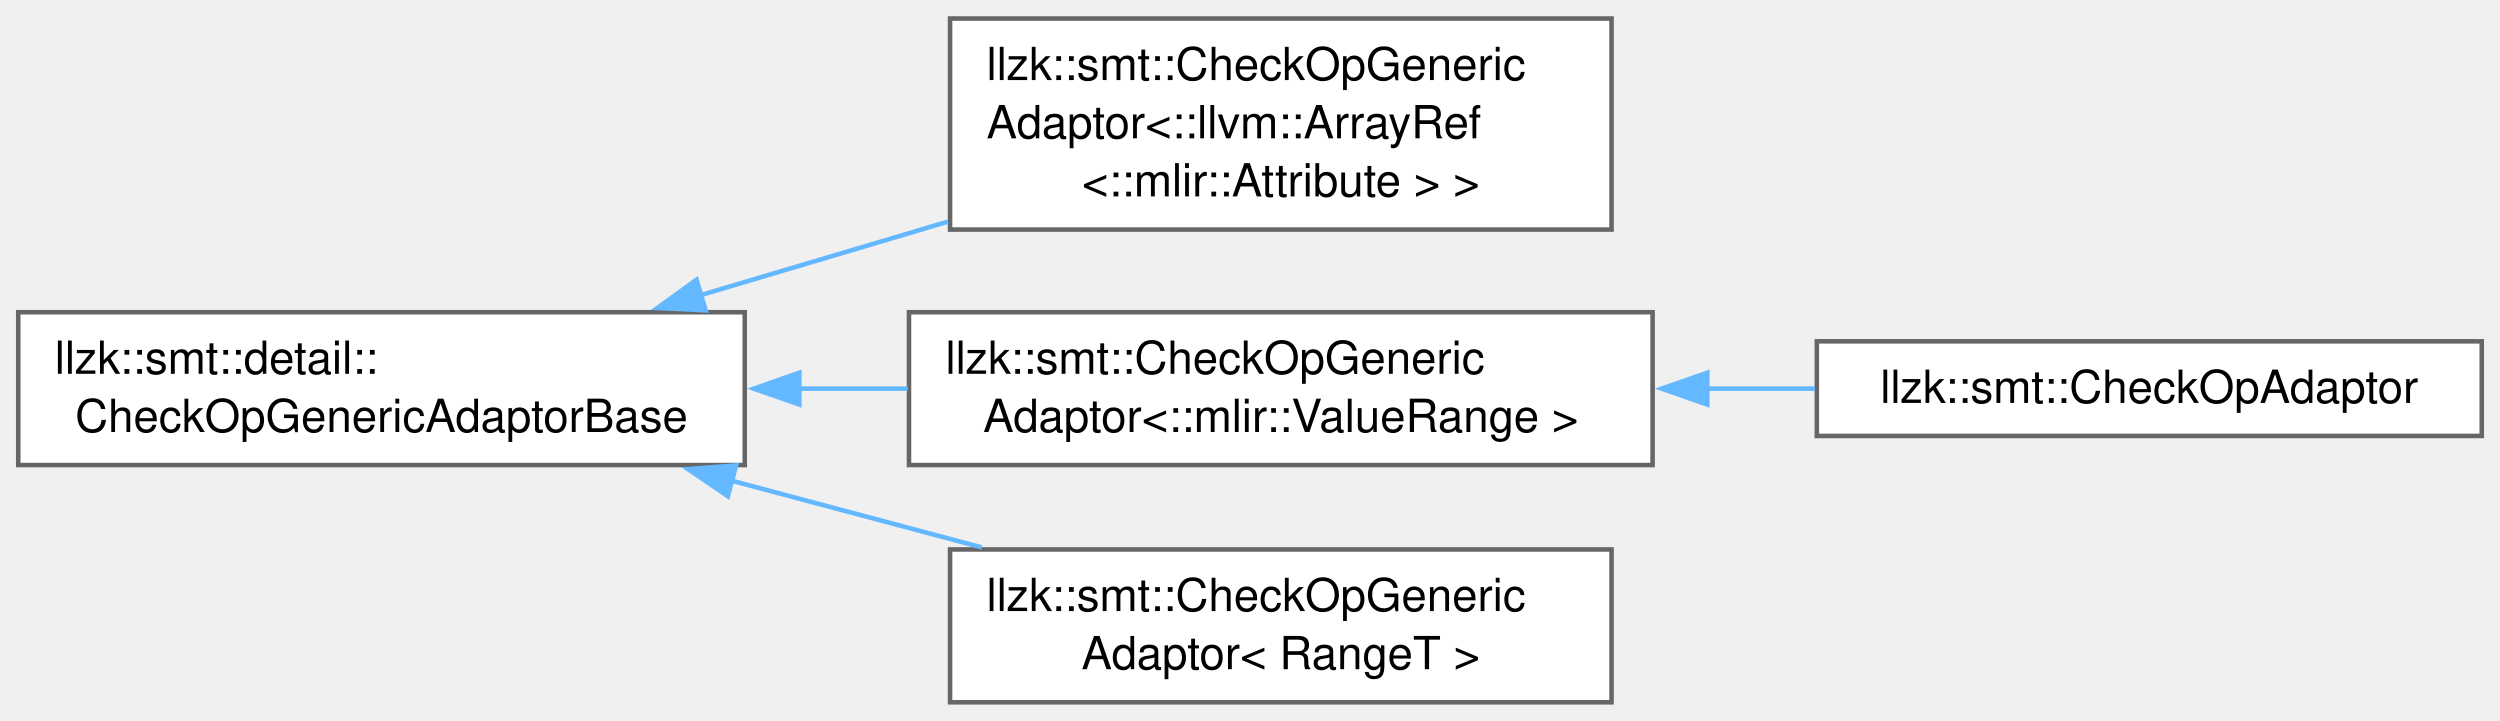
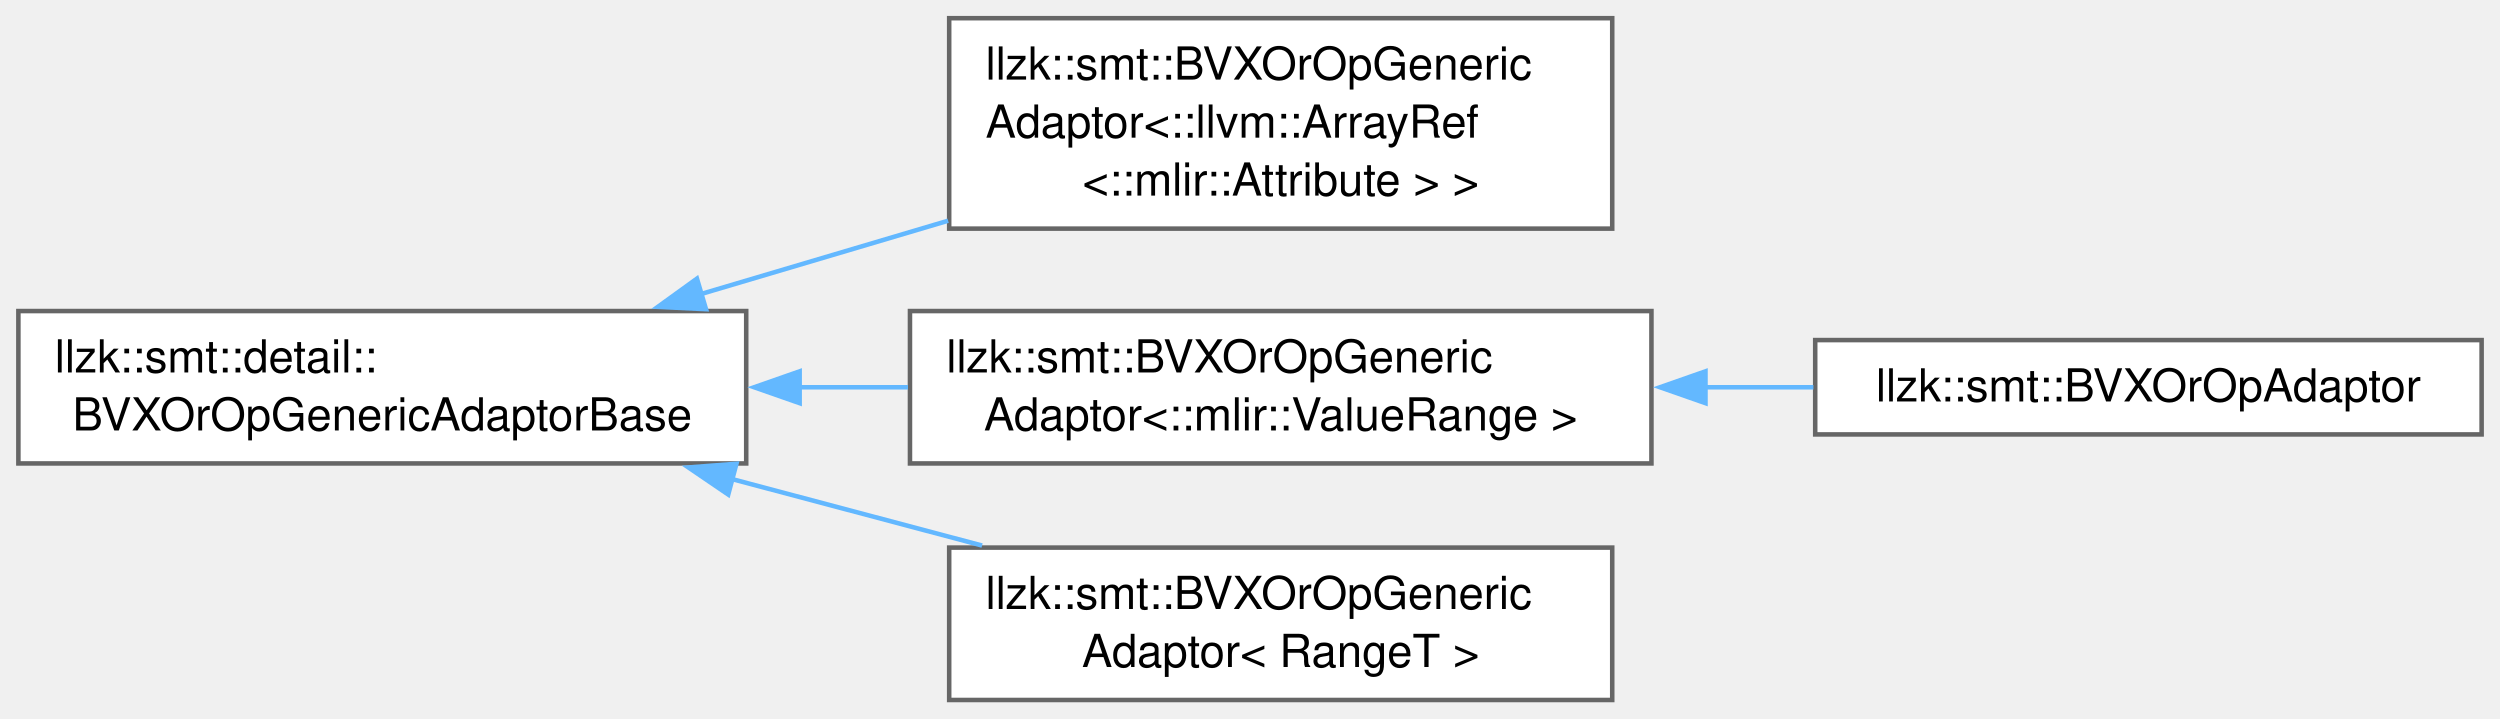
- <svg xmlns="http://www.w3.org/2000/svg" xmlns:xlink="http://www.w3.org/1999/xlink" width="548pt" height="158pt" viewBox="0.00 0.00 548.00 157.88">
+ <svg xmlns="http://www.w3.org/2000/svg" xmlns:xlink="http://www.w3.org/1999/xlink" width="550pt" height="158pt" viewBox="0.00 0.00 549.50 157.88">
  <g id="graph0" class="graph" transform="scale(1 1) rotate(0) translate(4 153.88)">
    <g id="Node000000" class="node">
      <g id="a_Node000000">
-         <a xlink:href="classllzk_1_1smt_1_1detail_1_1CheckOpGenericAdaptorBase.html" target="_top" xlink:title=" ">
-           <polygon fill="white" stroke="#666666" points="159.25,-85.5 0,-85.5 0,-52 159.25,-52 159.25,-85.5" />
+         <a xlink:href="classllzk_1_1smt_1_1detail_1_1BVXOrOpGenericAdaptorBase.html" target="_top" xlink:title=" ">
+           <polygon fill="white" stroke="#666666" points="160,-85.5 0,-85.5 0,-52 160,-52 160,-85.5" />
          <text text-anchor="start" x="8" y="-72" font-family="Helvetica,sans-Serif" font-size="10.00">llzk::smt::detail::</text>
-           <text text-anchor="middle" x="79.62" y="-59.25" font-family="Helvetica,sans-Serif" font-size="10.00">CheckOpGenericAdaptorBase</text>
+           <text text-anchor="middle" x="80" y="-59.25" font-family="Helvetica,sans-Serif" font-size="10.00">BVXOrOpGenericAdaptorBase</text>
        </a>
      </g>
    </g>
    <g id="Node000001" class="node">
      <g id="a_Node000001">
-         <a xlink:href="classllzk_1_1smt_1_1CheckOpGenericAdaptor.html" target="_top" xlink:title=" ">
-           <polygon fill="white" stroke="#666666" points="349.25,-149.88 204.25,-149.88 204.25,-103.62 349.25,-103.62 349.25,-149.88" />
-           <text text-anchor="start" x="212.25" y="-136.38" font-family="Helvetica,sans-Serif" font-size="10.00">llzk::smt::CheckOpGeneric</text>
-           <text text-anchor="start" x="212.25" y="-123.62" font-family="Helvetica,sans-Serif" font-size="10.00">Adaptor&lt;::llvm::ArrayRef</text>
-           <text text-anchor="middle" x="276.75" y="-110.88" font-family="Helvetica,sans-Serif" font-size="10.00">&lt;::mlir::Attribute &gt; &gt;</text>
+         <a xlink:href="classllzk_1_1smt_1_1BVXOrOpGenericAdaptor.html" target="_top" xlink:title=" ">
+           <polygon fill="white" stroke="#666666" points="350.38,-149.88 204.62,-149.88 204.62,-103.62 350.38,-103.62 350.38,-149.88" />
+           <text text-anchor="start" x="212.62" y="-136.38" font-family="Helvetica,sans-Serif" font-size="10.00">llzk::smt::BVXOrOpGeneric</text>
+           <text text-anchor="start" x="212.62" y="-123.62" font-family="Helvetica,sans-Serif" font-size="10.00">Adaptor&lt;::llvm::ArrayRef</text>
+           <text text-anchor="middle" x="277.5" y="-110.88" font-family="Helvetica,sans-Serif" font-size="10.00">&lt;::mlir::Attribute &gt; &gt;</text>
        </a>
      </g>
    </g>
-     <g id="edge455_Node000000_Node000001" class="edge">
-       <g id="a_edge455_Node000000_Node000001">
+     <g id="edge451_Node000000_Node000001" class="edge">
+       <g id="a_edge451_Node000000_Node000001">
        <a xlink:title=" ">
-           <path fill="none" stroke="#63b8ff" d="M149.41,-89.2C167.02,-94.43 186.01,-100.07 203.78,-105.36" />
-           <polygon fill="#63b8ff" stroke="#63b8ff" points="150.67,-85.92 140.09,-86.43 148.68,-92.63 150.67,-85.92" />
+           <path fill="none" stroke="#63b8ff" d="M149.91,-89.2C167.56,-94.43 186.59,-100.07 204.39,-105.36" />
+           <polygon fill="#63b8ff" stroke="#63b8ff" points="151.16,-85.91 140.58,-86.43 149.17,-92.63 151.16,-85.91" />
        </a>
      </g>
    </g>
    <g id="Node000002" class="node">
      <g id="a_Node000002">
-         <a xlink:href="classllzk_1_1smt_1_1CheckOpGenericAdaptor.html" target="_top" xlink:title=" ">
-           <polygon fill="white" stroke="#666666" points="358.25,-85.5 195.25,-85.5 195.25,-52 358.25,-52 358.25,-85.5" />
-           <text text-anchor="start" x="203.25" y="-72" font-family="Helvetica,sans-Serif" font-size="10.00">llzk::smt::CheckOpGeneric</text>
-           <text text-anchor="middle" x="276.75" y="-59.25" font-family="Helvetica,sans-Serif" font-size="10.00">Adaptor&lt;::mlir::ValueRange &gt;</text>
+         <a xlink:href="classllzk_1_1smt_1_1BVXOrOpGenericAdaptor.html" target="_top" xlink:title=" ">
+           <polygon fill="white" stroke="#666666" points="359,-85.5 196,-85.5 196,-52 359,-52 359,-85.5" />
+           <text text-anchor="start" x="204" y="-72" font-family="Helvetica,sans-Serif" font-size="10.00">llzk::smt::BVXOrOpGeneric</text>
+           <text text-anchor="middle" x="277.5" y="-59.25" font-family="Helvetica,sans-Serif" font-size="10.00">Adaptor&lt;::mlir::ValueRange &gt;</text>
        </a>
      </g>
    </g>
-     <g id="edge456_Node000000_Node000002" class="edge">
-       <g id="a_edge456_Node000000_Node000002">
+     <g id="edge452_Node000000_Node000002" class="edge">
+       <g id="a_edge452_Node000000_Node000002">
        <a xlink:title=" ">
-           <path fill="none" stroke="#63b8ff" d="M170.96,-68.75C178.97,-68.75 187.05,-68.75 194.97,-68.75" />
-           <polygon fill="#63b8ff" stroke="#63b8ff" points="171.22,-65.25 161.22,-68.75 171.22,-72.25 171.22,-65.25" />
+           <path fill="none" stroke="#63b8ff" d="M171.51,-68.75C179.54,-68.75 187.63,-68.75 195.56,-68.75" />
+           <polygon fill="#63b8ff" stroke="#63b8ff" points="171.75,-65.25 161.75,-68.75 171.75,-72.25 171.75,-65.25" />
        </a>
      </g>
    </g>
    <g id="Node000004" class="node">
      <g id="a_Node000004">
-         <a xlink:href="classllzk_1_1smt_1_1CheckOpGenericAdaptor.html" target="_top" xlink:title=" ">
-           <polygon fill="white" stroke="#666666" points="349.25,-33.5 204.25,-33.5 204.25,0 349.25,0 349.25,-33.5" />
-           <text text-anchor="start" x="212.25" y="-20" font-family="Helvetica,sans-Serif" font-size="10.00">llzk::smt::CheckOpGeneric</text>
-           <text text-anchor="middle" x="276.75" y="-7.25" font-family="Helvetica,sans-Serif" font-size="10.00">Adaptor&lt; RangeT &gt;</text>
+         <a xlink:href="classllzk_1_1smt_1_1BVXOrOpGenericAdaptor.html" target="_top" xlink:title=" ">
+           <polygon fill="white" stroke="#666666" points="350.38,-33.5 204.62,-33.5 204.62,0 350.38,0 350.38,-33.5" />
+           <text text-anchor="start" x="212.62" y="-20" font-family="Helvetica,sans-Serif" font-size="10.00">llzk::smt::BVXOrOpGeneric</text>
+           <text text-anchor="middle" x="277.5" y="-7.25" font-family="Helvetica,sans-Serif" font-size="10.00">Adaptor&lt; RangeT &gt;</text>
        </a>
      </g>
    </g>
-     <g id="edge458_Node000000_Node000004" class="edge">
-       <g id="a_edge458_Node000000_Node000004">
+     <g id="edge454_Node000000_Node000004" class="edge">
+       <g id="a_edge454_Node000000_Node000004">
        <a xlink:title=" ">
-           <path fill="none" stroke="#63b8ff" d="M156.44,-48.55C174.54,-43.72 193.69,-38.62 211.22,-33.95" />
-           <polygon fill="#63b8ff" stroke="#63b8ff" points="155.55,-45.16 146.79,-51.12 157.35,-51.92 155.55,-45.16" />
+           <path fill="none" stroke="#63b8ff" d="M156.7,-48.61C174.91,-43.77 194.2,-38.64 211.85,-33.95" />
+           <polygon fill="#63b8ff" stroke="#63b8ff" points="156.05,-45.16 147.29,-51.12 157.85,-51.93 156.05,-45.16" />
        </a>
      </g>
    </g>
    <g id="Node000003" class="node">
      <g id="a_Node000003">
-         <a xlink:href="classllzk_1_1smt_1_1CheckOpAdaptor.html" target="_top" xlink:title=" ">
-           <polygon fill="white" stroke="#666666" points="540,-79.12 394.25,-79.12 394.25,-58.38 540,-58.38 540,-79.12" />
-           <text text-anchor="middle" x="467.12" y="-65.62" font-family="Helvetica,sans-Serif" font-size="10.00">llzk::smt::CheckOpAdaptor</text>
+         <a xlink:href="classllzk_1_1smt_1_1BVXOrOpAdaptor.html" target="_top" xlink:title=" ">
+           <polygon fill="white" stroke="#666666" points="541.5,-79.12 395,-79.12 395,-58.38 541.5,-58.38 541.5,-79.12" />
+           <text text-anchor="middle" x="468.25" y="-65.62" font-family="Helvetica,sans-Serif" font-size="10.00">llzk::smt::BVXOrOpAdaptor</text>
        </a>
      </g>
    </g>
-     <g id="edge457_Node000002_Node000003" class="edge">
-       <g id="a_edge457_Node000002_Node000003">
+     <g id="edge453_Node000002_Node000003" class="edge">
+       <g id="a_edge453_Node000002_Node000003">
        <a xlink:title=" ">
-           <path fill="none" stroke="#63b8ff" d="M370,-68.75C378,-68.75 386.02,-68.75 393.82,-68.75" />
-           <polygon fill="#63b8ff" stroke="#63b8ff" points="370.24,-65.25 360.24,-68.75 370.24,-72.25 370.24,-65.25" />
+           <path fill="none" stroke="#63b8ff" d="M370.68,-68.75C378.71,-68.75 386.76,-68.75 394.6,-68.75" />
+           <polygon fill="#63b8ff" stroke="#63b8ff" points="370.88,-65.25 360.88,-68.75 370.88,-72.25 370.88,-65.25" />
        </a>
      </g>
    </g>
  </g>
</svg>
